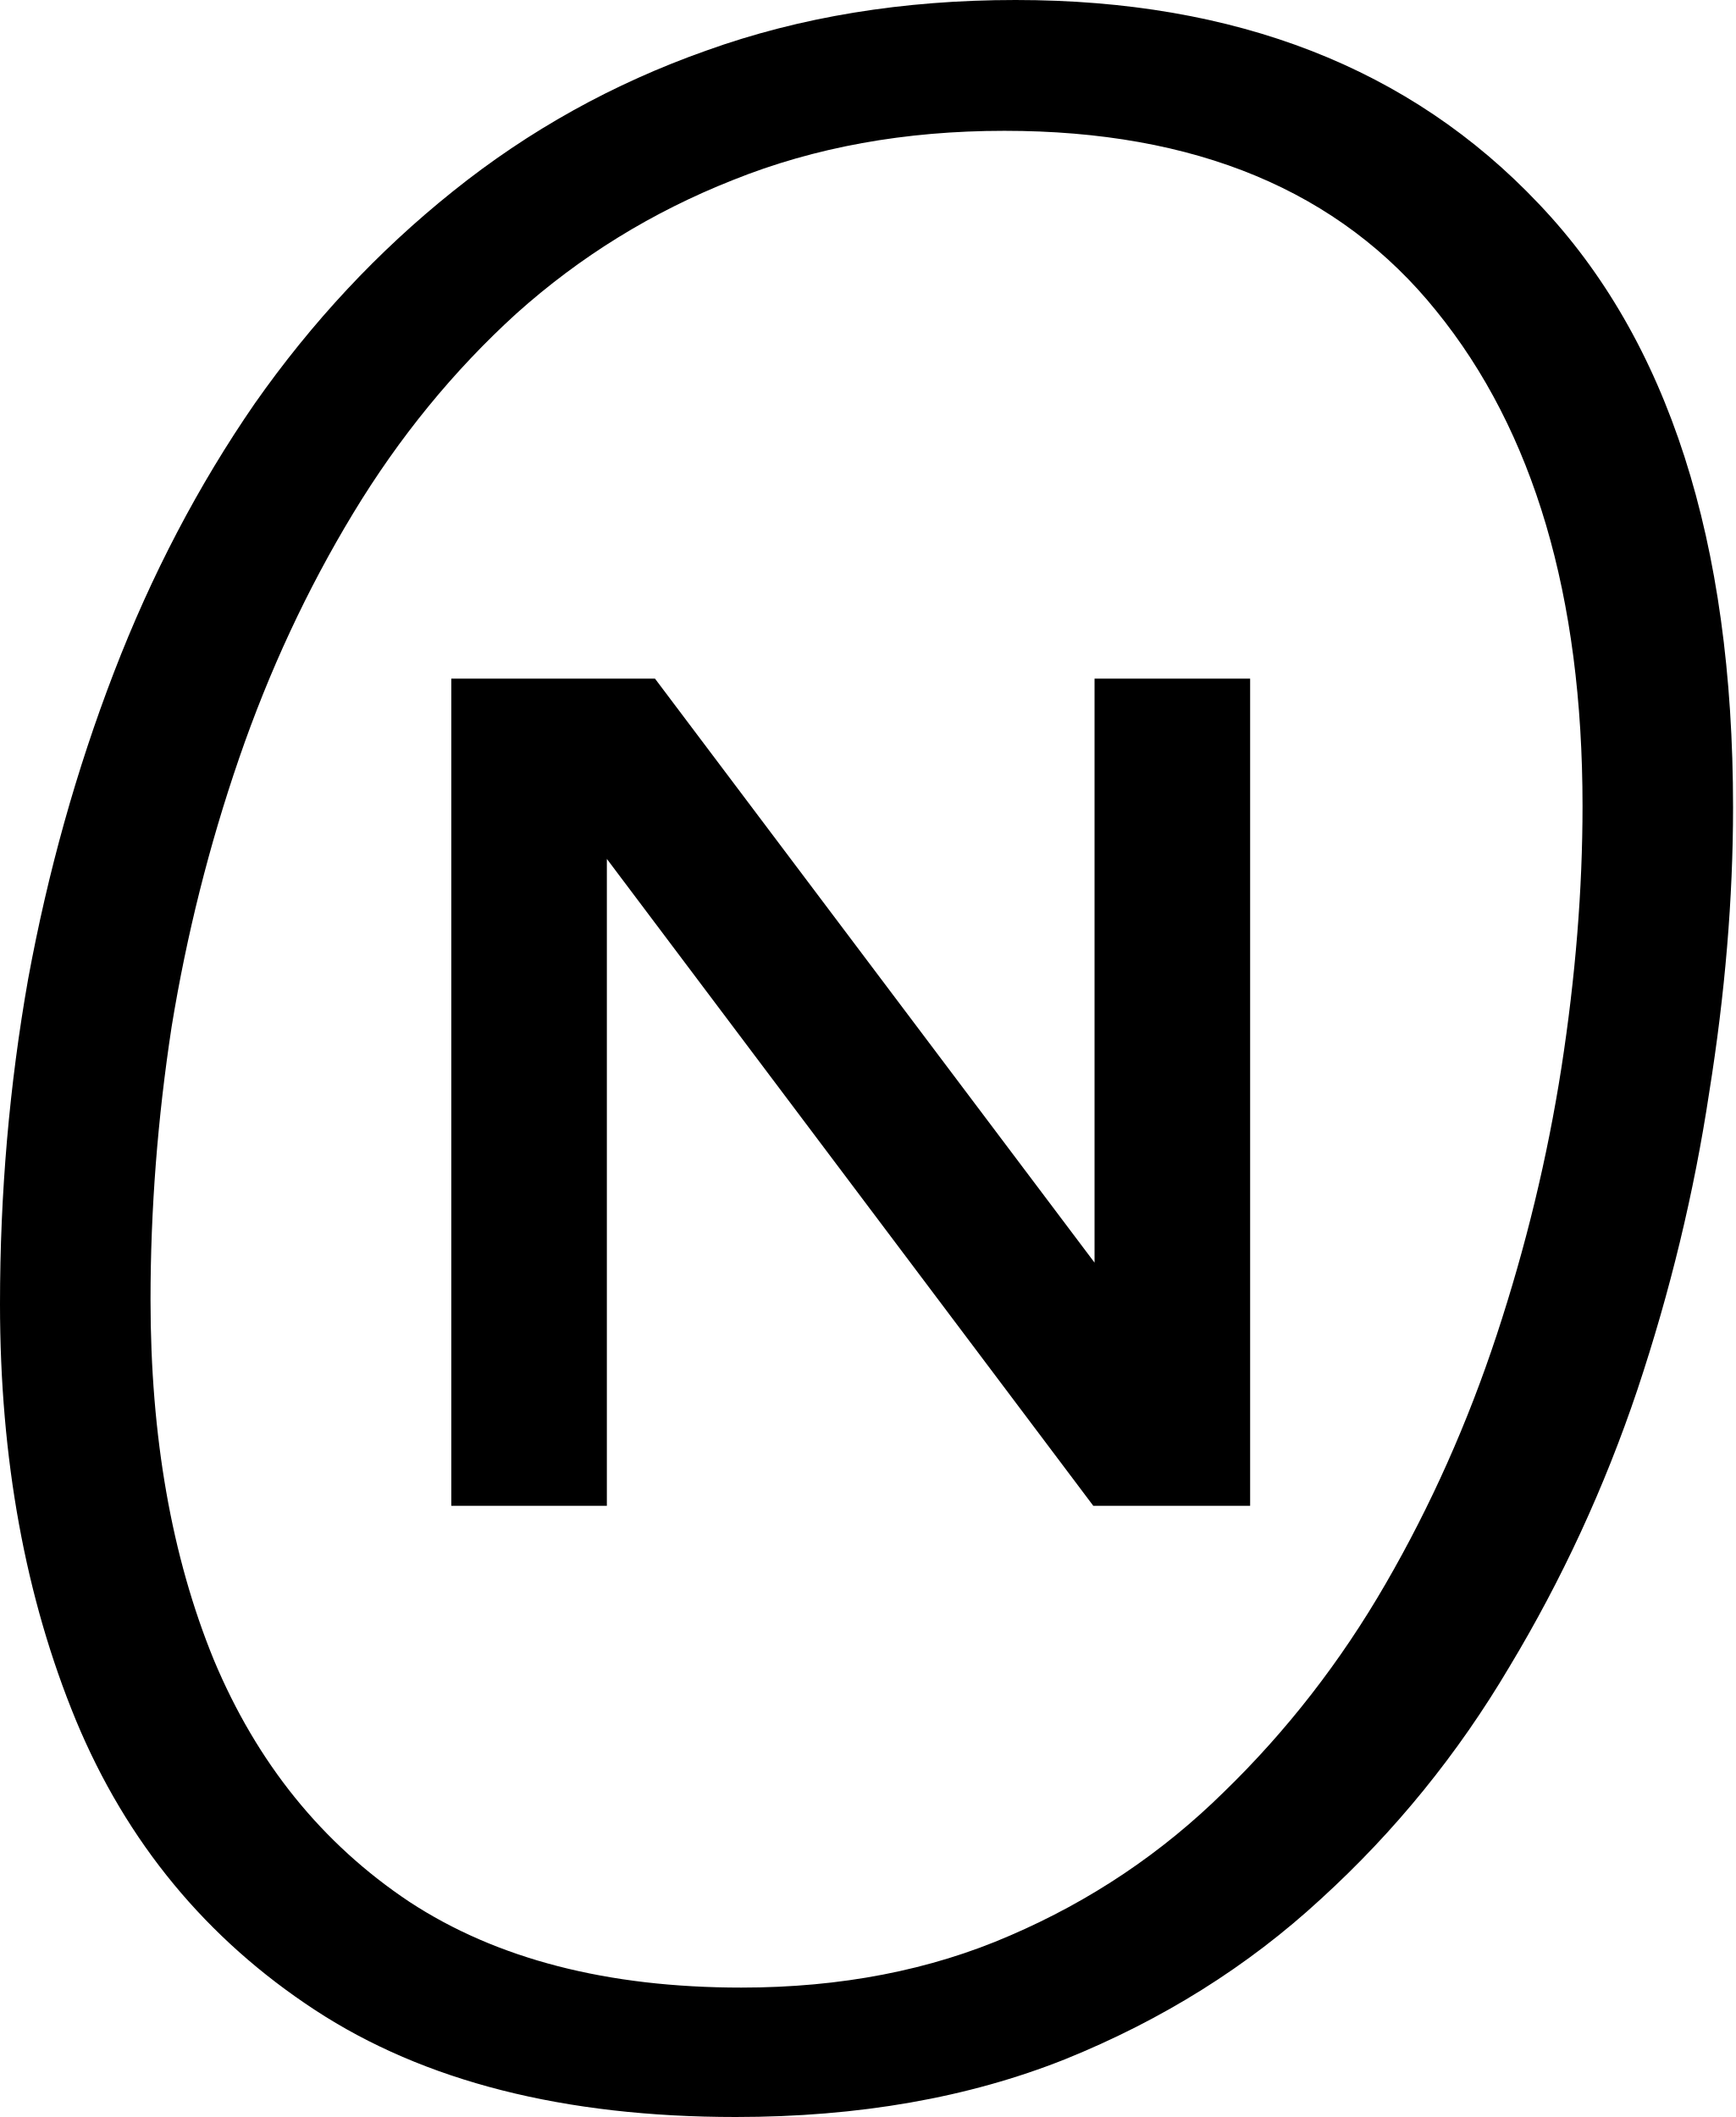
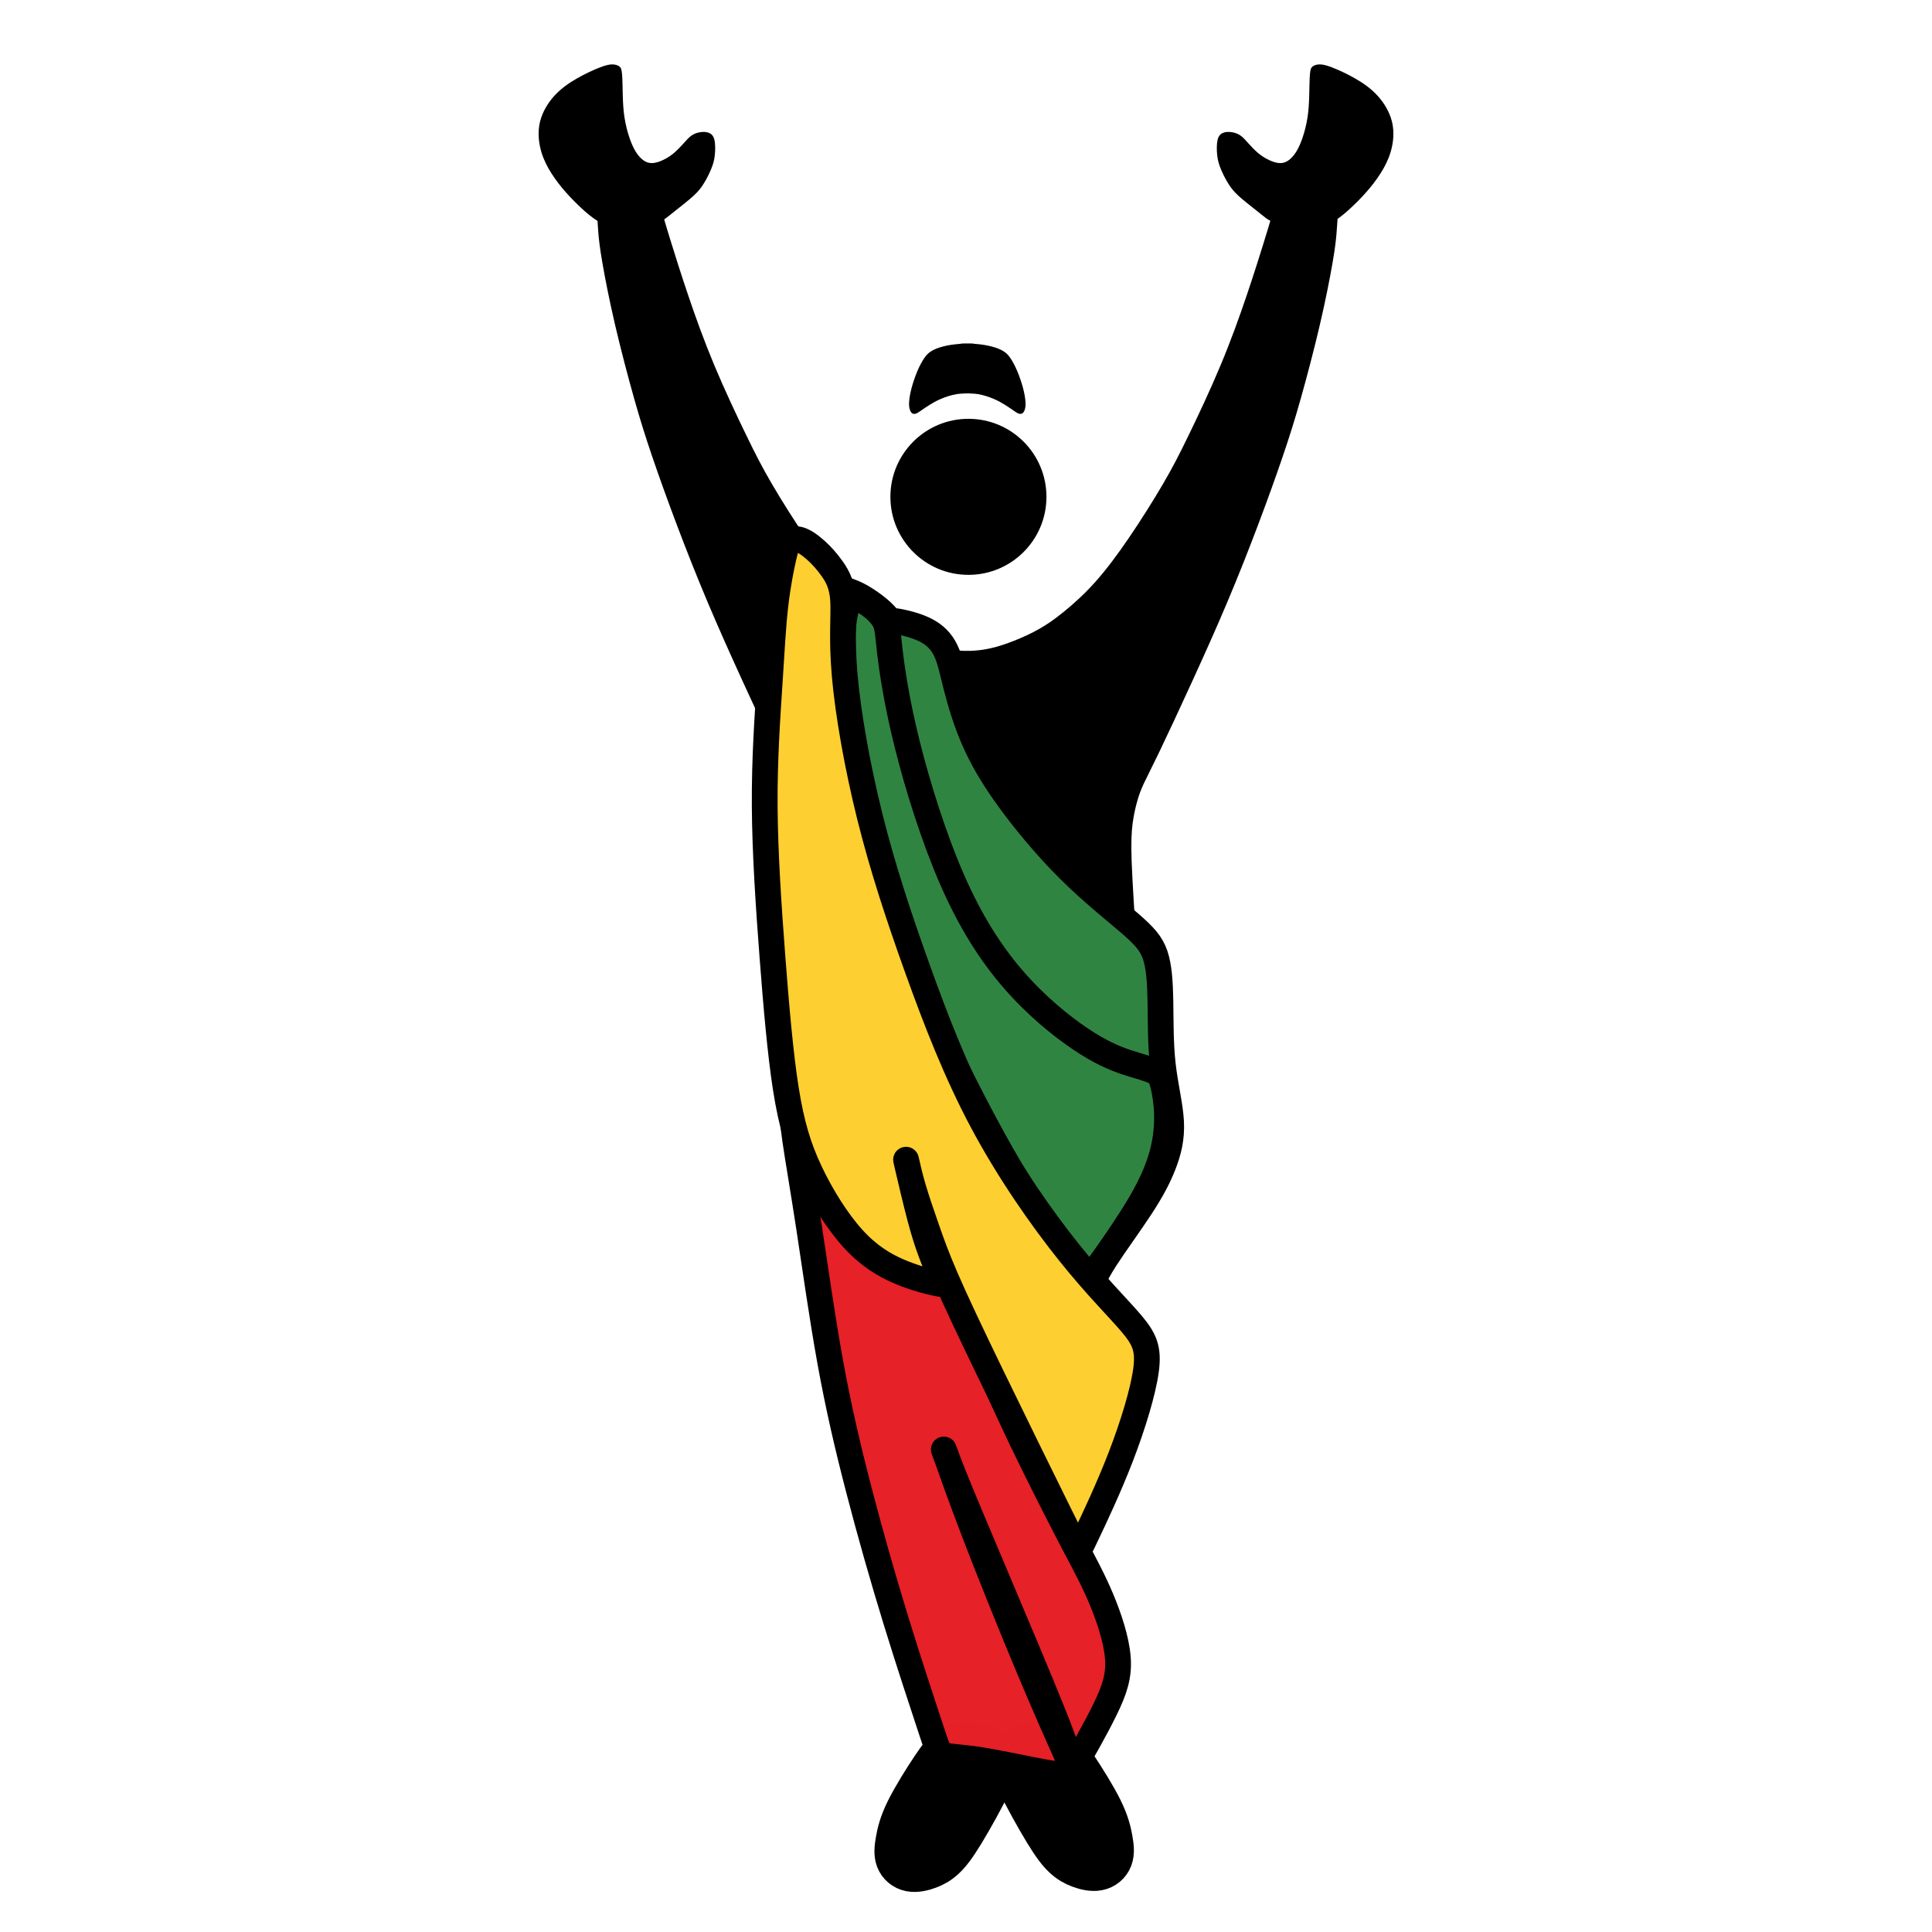
- <svg xmlns="http://www.w3.org/2000/svg" width="82" height="100" viewBox="0 0 82 100" fill="none">
-   <path d="M34.751 100C26.645 100 20.022 98.317 14.884 94.95C9.745 91.584 5.98 87.021 3.588 81.263C1.196 75.46 0 68.904 0 61.595C0 56.368 0.443 51.251 1.329 46.246C2.259 41.196 3.61 36.368 5.382 31.761C7.154 27.154 9.369 22.924 12.027 19.07C14.729 15.216 17.852 11.871 21.395 9.037C24.983 6.157 28.97 3.942 33.355 2.392C37.785 0.797 42.658 0 47.973 0C58.383 0 66.622 3.212 72.691 9.635C78.804 16.058 81.861 25.559 81.861 38.139C81.861 42.436 81.484 46.932 80.731 51.628C80.022 56.323 78.893 60.997 77.342 65.648C75.792 70.255 73.776 74.618 71.296 78.737C68.859 82.857 65.891 86.512 62.392 89.701C58.937 92.89 54.906 95.415 50.299 97.276C45.736 99.092 40.554 100 34.751 100ZM35.017 93.887C39.712 93.887 43.942 93.068 47.708 91.429C51.517 89.79 54.884 87.53 57.807 84.651C60.775 81.772 63.322 78.494 65.448 74.817C67.575 71.141 69.325 67.22 70.698 63.056C72.071 58.893 73.09 54.684 73.754 50.432C74.419 46.135 74.751 42.016 74.751 38.073C74.751 28.151 72.447 20.354 67.841 14.684C63.278 9.014 56.478 6.179 47.442 6.179C42.746 6.179 38.472 6.955 34.618 8.505C30.808 10.011 27.398 12.115 24.385 14.817C21.418 17.519 18.848 20.665 16.678 24.253C14.507 27.84 12.713 31.694 11.296 35.814C9.878 39.934 8.815 44.164 8.106 48.505C7.442 52.846 7.11 57.143 7.11 61.395C7.11 67.863 8.106 73.533 10.1 78.405C12.137 83.278 15.216 87.088 19.335 89.834C23.455 92.536 28.682 93.887 35.017 93.887Z" fill="black" />
-   <path d="M21.317 71.131V32.057H30.939L51.701 59.642V32.057H59.05V71.131H51.643L28.665 40.572V71.131H21.317Z" fill="black" />
+ <svg xmlns="http://www.w3.org/2000/svg" width="75" height="75" viewBox="0 0 75 75" fill="none">
+   <path d="M49.336 8.493C49.331 8.509 49.326 8.527 49.321 8.547C49.282 8.684 49.217 8.903 49.066 9.39C48.916 9.876 48.68 10.63 48.397 11.465C48.114 12.301 47.785 13.218 47.383 14.179C46.982 15.139 46.509 16.143 46.143 16.895C45.778 17.648 45.52 18.15 45.147 18.788C44.774 19.426 44.287 20.2 43.828 20.873C43.369 21.547 42.939 22.121 42.516 22.594C42.093 23.067 41.678 23.44 41.298 23.748C40.918 24.056 40.574 24.3 40.115 24.537C39.657 24.773 39.083 25.002 38.624 25.124C38.166 25.246 37.822 25.26 37.649 25.267C37.477 25.275 37.477 25.275 37.477 25.276C37.477 25.277 37.477 25.279 37.477 25.285C37.477 25.289 37.477 25.297 37.477 25.302C37.477 25.306 37.477 25.308 37.583 28.282C37.688 31.255 37.899 37.202 39.078 40.213C40.258 43.224 42.406 43.3 43.391 41.975C44.375 40.651 44.197 37.928 44.084 36.153C43.971 34.378 43.923 33.532 43.919 32.945C43.914 32.359 43.953 32.031 44 31.756C44.047 31.481 44.102 31.259 44.16 31.058C44.218 30.857 44.281 30.678 44.396 30.43C44.511 30.182 44.679 29.866 45 29.198C45.322 28.529 45.798 27.507 46.269 26.477C46.74 25.447 47.207 24.41 47.642 23.378C48.077 22.347 48.482 21.321 48.846 20.355C49.211 19.389 49.536 18.482 49.797 17.715C50.058 16.948 50.256 16.321 50.495 15.474C50.734 14.627 51.015 13.56 51.239 12.598C51.463 11.637 51.63 10.781 51.73 10.198C51.83 9.615 51.864 9.306 51.884 9.057C51.905 8.809 51.913 8.621 51.922 8.524C51.923 8.512 51.924 8.502 51.926 8.493L49.336 8.493Z" fill="black" />
+   <path d="M25.777 8.493C25.782 8.509 25.787 8.527 25.792 8.547C25.831 8.684 25.896 8.903 26.047 9.39C26.197 9.876 26.433 10.63 26.716 11.465C26.998 12.301 27.328 13.218 27.729 14.179C28.131 15.139 28.604 16.143 28.97 16.895C29.335 17.648 29.593 18.15 29.966 18.788C30.339 19.426 30.826 20.2 31.285 20.873C31.744 21.547 32.174 22.121 32.597 22.594C33.02 23.067 33.435 23.44 33.815 23.748C34.195 24.056 34.539 24.3 34.998 24.537C35.456 24.773 36.03 25.002 36.489 25.124C36.947 25.246 37.291 25.26 37.464 25.267C37.636 25.275 37.636 25.275 37.636 25.276C37.636 25.277 37.636 25.279 37.637 25.285C37.637 25.289 37.636 25.297 37.636 25.302C37.636 25.306 37.636 25.308 37.531 28.282C37.425 31.255 37.214 37.202 36.035 40.213C34.856 43.224 32.707 43.3 31.723 41.975C30.738 40.651 30.916 37.928 31.029 36.153C31.142 34.378 31.19 33.532 31.194 32.945C31.199 32.359 31.16 32.031 31.113 31.756C31.066 31.481 31.012 31.259 30.953 31.058C30.895 30.857 30.832 30.678 30.717 30.43C30.602 30.182 30.434 29.866 30.113 29.198C29.791 28.529 29.315 27.507 28.844 26.477C28.373 25.447 27.907 24.41 27.471 23.378C27.036 22.347 26.631 21.321 26.267 20.355C25.902 19.389 25.577 18.482 25.316 17.715C25.055 16.948 24.857 16.321 24.618 15.474C24.379 14.627 24.098 13.56 23.874 12.598C23.65 11.637 23.484 10.781 23.384 10.198C23.283 9.615 23.25 9.306 23.229 9.057C23.208 8.809 23.2 8.621 23.191 8.524C23.19 8.512 23.189 8.502 23.188 8.493L25.777 8.493Z" fill="black" />
+   <path d="M49.024 8.372C48.895 8.27 48.638 8.066 48.41 7.883C48.182 7.699 47.983 7.536 47.814 7.318C47.645 7.099 47.505 6.825 47.412 6.608C47.319 6.391 47.274 6.232 47.252 6.03C47.229 5.828 47.229 5.584 47.267 5.426C47.306 5.269 47.383 5.198 47.475 5.159C47.568 5.12 47.676 5.113 47.794 5.128C47.911 5.143 48.037 5.18 48.15 5.257C48.263 5.335 48.362 5.454 48.471 5.574C48.579 5.695 48.697 5.817 48.809 5.915C48.922 6.013 49.031 6.087 49.139 6.149C49.248 6.21 49.356 6.258 49.458 6.289C49.559 6.321 49.654 6.336 49.745 6.329C49.836 6.322 49.923 6.293 50.018 6.226C50.114 6.158 50.218 6.052 50.313 5.901C50.408 5.75 50.496 5.554 50.573 5.322C50.65 5.091 50.716 4.824 50.757 4.562C50.798 4.3 50.814 4.043 50.823 3.738C50.832 3.432 50.834 3.079 50.852 2.875C50.87 2.671 50.904 2.616 50.964 2.574C51.024 2.532 51.111 2.502 51.221 2.5C51.332 2.498 51.465 2.523 51.702 2.614C51.94 2.704 52.281 2.86 52.603 3.044C52.925 3.228 53.227 3.441 53.48 3.719C53.733 3.997 53.935 4.34 54.027 4.688C54.12 5.036 54.102 5.39 54.035 5.701C53.968 6.013 53.853 6.282 53.706 6.542C53.558 6.802 53.379 7.052 53.189 7.283C52.999 7.513 52.799 7.724 52.596 7.922C52.394 8.119 52.188 8.305 51.983 8.455C51.778 8.606 51.573 8.721 51.159 8.756C50.745 8.791 50.121 8.744 49.752 8.684C49.383 8.623 49.268 8.549 49.21 8.511C49.153 8.474 49.153 8.474 49.024 8.372Z" fill="black" />
+   <path d="M25.976 8.372C26.105 8.27 26.362 8.066 26.59 7.883C26.818 7.699 27.017 7.536 27.186 7.318C27.355 7.099 27.495 6.825 27.588 6.608C27.681 6.391 27.726 6.232 27.748 6.03C27.771 5.828 27.771 5.584 27.733 5.426C27.694 5.269 27.617 5.198 27.525 5.159C27.432 5.12 27.324 5.113 27.206 5.128C27.089 5.143 26.963 5.18 26.85 5.258C26.737 5.335 26.637 5.454 26.529 5.574C26.421 5.695 26.303 5.817 26.191 5.915C26.078 6.013 25.969 6.088 25.861 6.149C25.753 6.21 25.644 6.258 25.543 6.289C25.441 6.321 25.346 6.336 25.255 6.329C25.164 6.322 25.077 6.293 24.982 6.226C24.886 6.158 24.782 6.052 24.687 5.901C24.591 5.75 24.504 5.554 24.427 5.322C24.35 5.091 24.284 4.824 24.243 4.562C24.202 4.3 24.186 4.043 24.177 3.738C24.168 3.433 24.166 3.079 24.148 2.875C24.13 2.671 24.096 2.616 24.036 2.574C23.976 2.532 23.889 2.502 23.779 2.5C23.668 2.498 23.535 2.523 23.298 2.614C23.06 2.704 22.719 2.86 22.397 3.044C22.075 3.228 21.773 3.441 21.52 3.719C21.267 3.997 21.065 4.34 20.973 4.688C20.88 5.036 20.898 5.39 20.965 5.701C21.032 6.013 21.147 6.282 21.294 6.542C21.442 6.802 21.622 7.052 21.811 7.283C22.001 7.513 22.201 7.724 22.404 7.922C22.606 8.12 22.811 8.305 23.017 8.455C23.222 8.606 23.427 8.721 23.841 8.756C24.256 8.791 24.879 8.745 25.248 8.684C25.617 8.623 25.732 8.549 25.79 8.511C25.847 8.474 25.847 8.474 25.976 8.372Z" fill="black" />
+   <path d="M37.594 22.316C39.267 22.316 40.623 20.96 40.623 19.287C40.623 17.614 39.267 16.258 37.594 16.258C35.921 16.258 34.565 17.614 34.565 19.287C34.565 20.96 35.921 22.316 37.594 22.316Z" fill="black" />
+   <path d="M32.618 23.194C32.646 23.578 32.703 24.348 32.815 25.371C32.928 26.394 33.097 27.67 33.383 29.383C33.669 31.096 34.073 33.245 34.411 34.835C34.748 36.426 35.02 37.458 35.687 39.072C36.353 40.687 37.414 42.882 38.483 44.703C39.553 46.524 40.633 47.969 41.242 48.738C41.852 49.508 41.993 49.602 42.101 49.691C42.209 49.78 42.284 49.864 42.373 49.771C42.462 49.677 42.566 49.405 42.913 48.865C43.26 48.325 43.851 47.518 44.278 46.866C44.705 46.214 44.968 45.717 45.165 45.21C45.362 44.703 45.494 44.187 45.461 43.549C45.428 42.91 45.231 42.15 45.139 41.323C45.047 40.495 45.06 39.6 45.047 38.854C45.033 38.108 44.993 37.511 44.841 37.066C44.688 36.622 44.423 36.33 43.846 35.832C43.268 35.334 42.379 34.631 41.51 33.768C40.64 32.906 39.791 31.884 39.161 31.014C38.53 30.145 38.119 29.428 37.807 28.712C37.495 27.995 37.283 27.278 37.13 26.681C36.977 26.084 36.885 25.606 36.712 25.248C36.539 24.89 36.287 24.651 35.967 24.48C35.647 24.311 35.259 24.209 35.015 24.157C34.771 24.105 34.672 24.102 34.618 24.1C34.565 24.098 34.559 24.098 34.496 24.026C34.433 23.954 34.313 23.809 34.119 23.644C33.925 23.479 33.656 23.294 33.447 23.172C33.238 23.051 33.089 22.995 32.965 22.949C32.842 22.903 32.744 22.867 32.686 22.845C32.627 22.824 32.609 22.816 32.599 22.813C32.59 22.809 32.59 22.809 32.618 23.194Z" fill="#308442" stroke="black" />
+   <path d="M32.772 24C32.906 23.122 33.198 23.162 33.509 23.326C33.819 23.491 34.147 23.779 34.307 24.04C34.466 24.3 34.456 24.532 34.542 25.271C34.628 26.009 34.809 27.254 35.215 28.881C35.62 30.507 36.249 32.516 36.957 34.139C37.666 35.763 38.454 37.002 39.332 38.015C40.209 39.029 41.176 39.817 41.936 40.328C42.696 40.84 43.25 41.074 43.724 41.234C44.197 41.393 44.592 41.478 44.817 41.6C45.042 41.722 45.098 41.881 45.159 42.144C45.22 42.407 45.286 42.773 45.3 43.219C45.314 43.664 45.277 44.19 45.127 44.762C44.976 45.335 44.714 45.954 44.282 46.696C43.85 47.437 43.25 48.3 42.898 48.798C42.546 49.295 42.443 49.426 42.372 49.52C42.302 49.614 42.264 49.67 41.758 49.056C41.251 48.441 40.275 47.156 39.266 45.466C38.257 43.777 37.215 41.684 36.371 39.944C35.526 38.203 34.879 36.814 34.297 34.96C33.715 33.107 33.199 30.789 32.929 28.732C32.66 26.675 32.637 24.879 32.772 24Z" fill="#318443" fill-opacity="0.996" stroke="black" />
+   <path d="M38.35 69.142C38.099 69.67 37.625 70.527 37.289 71.078C36.953 71.63 36.755 71.876 36.569 72.047C36.384 72.219 36.211 72.316 36.003 72.393C35.796 72.47 35.555 72.526 35.356 72.487C35.157 72.448 35.001 72.313 34.933 72.136C34.866 71.958 34.887 71.738 34.937 71.458C34.986 71.177 35.065 70.836 35.313 70.332C35.562 69.828 35.981 69.16 36.279 68.713C36.577 68.266 36.755 68.038 37.007 67.914C37.259 67.79 37.586 67.769 37.873 67.836C38.161 67.903 38.409 68.06 38.519 68.237C38.629 68.415 38.601 68.614 38.35 69.142Z" fill="black" stroke="black" stroke-width="1.89" />
+   <path d="M39.613 69.103C39.864 69.631 40.338 70.488 40.674 71.04C41.01 71.591 41.208 71.837 41.393 72.008C41.579 72.18 41.752 72.277 41.959 72.354C42.167 72.431 42.408 72.488 42.607 72.448C42.806 72.409 42.962 72.275 43.03 72.097C43.097 71.919 43.076 71.699 43.026 71.419C42.976 71.138 42.898 70.797 42.65 70.293C42.401 69.789 41.982 69.121 41.684 68.674C41.386 68.227 41.208 67.999 40.956 67.875C40.704 67.751 40.377 67.73 40.09 67.797C39.802 67.865 39.554 68.021 39.444 68.198C39.334 68.376 39.362 68.575 39.613 69.103Z" fill="black" stroke="black" stroke-width="1.89" />
+   <path d="M30.889 43.062C30.974 43.327 31.144 43.857 31.31 44.311C31.475 44.764 31.636 45.141 31.844 45.515C32.052 45.888 32.307 46.257 32.709 46.61C33.11 46.964 33.658 47.301 34.197 47.55C34.736 47.798 35.265 47.959 35.654 48.034C36.044 48.11 36.293 48.1 36.425 48.095C36.557 48.09 36.572 48.089 36.589 48.088C36.607 48.087 36.627 48.087 36.668 48.341C36.709 48.596 36.771 49.105 37.008 49.824C37.244 50.542 37.655 51.469 38.11 52.495C38.565 53.521 39.065 54.646 39.677 55.923C40.29 57.2 41.015 58.629 41.546 59.648C42.078 60.667 42.415 61.276 42.73 62.019C43.045 62.762 43.338 63.639 43.394 64.348C43.45 65.057 43.269 65.599 42.894 66.366C42.52 67.133 41.952 68.126 41.705 68.534C41.459 68.942 41.533 68.766 41.519 68.485C41.504 68.204 41.4 67.818 40.884 66.529C40.369 65.24 39.443 63.049 38.691 61.271C37.94 59.493 37.364 58.129 37.018 57.264C36.672 56.398 36.557 56.033 36.694 56.414C36.831 56.795 37.22 57.924 37.84 59.539C38.46 61.155 39.31 63.258 39.967 64.823C40.624 66.388 41.087 67.416 41.328 67.958C41.569 68.499 41.588 68.556 41.579 68.628C41.569 68.7 41.532 68.788 41.432 68.841C41.333 68.893 41.172 68.909 40.535 68.795C39.897 68.68 38.782 68.436 38.027 68.318C37.272 68.201 36.877 68.21 36.657 68.134C36.437 68.059 36.392 67.898 36.107 67.032C35.823 66.167 35.299 64.595 34.786 62.927C34.273 61.259 33.771 59.495 33.339 57.83C32.906 56.165 32.542 54.6 32.227 52.858C31.911 51.116 31.644 49.198 31.41 47.665C31.176 46.133 30.975 44.986 30.869 44.252C30.763 43.518 30.752 43.197 30.757 43.023C30.762 42.85 30.783 42.824 30.794 42.81C30.804 42.797 30.804 42.797 30.889 43.062Z" fill="#E62127" fill-opacity="0.996" stroke="black" />
+   <path d="M31.015 20.944C31.197 20.989 31.436 21.151 31.666 21.357C31.897 21.563 32.119 21.812 32.319 22.099C32.518 22.386 32.693 22.711 32.73 23.305C32.766 23.899 32.663 24.761 32.791 26.22C32.918 27.678 33.275 29.732 33.771 31.716C34.267 33.701 34.901 35.616 35.612 37.597C36.323 39.578 37.111 41.623 38.144 43.557C39.176 45.49 40.452 47.31 41.513 48.634C42.573 49.957 43.418 50.783 43.925 51.383C44.431 51.984 44.6 52.359 44.488 53.194C44.375 54.03 43.981 55.325 43.505 56.559C43.028 57.793 42.47 58.966 42.182 59.571C41.895 60.176 41.879 60.214 41.837 60.168C41.794 60.123 41.726 59.994 41.121 58.769C40.516 57.545 39.374 55.225 38.52 53.464C37.666 51.703 37.1 50.502 36.723 49.633C36.346 48.765 36.159 48.23 35.971 47.691C35.783 47.151 35.596 46.607 35.462 46.156C35.328 45.706 35.248 45.349 35.204 45.154C35.159 44.96 35.15 44.927 35.248 45.351C35.347 45.776 35.553 46.658 35.72 47.285C35.887 47.911 36.013 48.282 36.133 48.605C36.253 48.929 36.365 49.206 36.468 49.403C36.572 49.6 36.666 49.718 36.696 49.788C36.727 49.858 36.694 49.882 36.386 49.821C36.079 49.76 35.497 49.614 34.906 49.361C34.315 49.108 33.714 48.746 33.106 48.075C32.499 47.404 31.884 46.424 31.44 45.483C30.997 44.543 30.724 43.644 30.507 42.272C30.291 40.9 30.132 39.055 29.983 37.107C29.835 35.16 29.697 33.109 29.686 31.277C29.675 29.446 29.792 27.834 29.875 26.548C29.958 25.262 30.008 24.304 30.101 23.494C30.194 22.684 30.329 22.024 30.417 21.64C30.504 21.257 30.542 21.151 30.624 21.062C30.706 20.972 30.832 20.899 31.015 20.944Z" fill="#FDCF31" stroke="black" />
+   <path d="M37.681 15.272C37.575 15.27 37.362 15.265 37.145 15.299C36.928 15.334 36.707 15.407 36.527 15.484C36.347 15.561 36.208 15.642 36.086 15.718C35.964 15.794 35.858 15.866 35.774 15.925C35.691 15.983 35.629 16.029 35.571 16.051C35.513 16.074 35.459 16.074 35.417 16.048C35.374 16.022 35.342 15.97 35.32 15.901C35.297 15.833 35.284 15.747 35.291 15.612C35.299 15.477 35.327 15.293 35.384 15.075C35.441 14.858 35.526 14.607 35.616 14.396C35.706 14.186 35.8 14.017 35.881 13.899C35.962 13.781 36.031 13.714 36.12 13.653C36.208 13.593 36.317 13.54 36.471 13.49C36.625 13.441 36.825 13.395 37.044 13.37C37.264 13.344 37.503 13.337 37.67 13.338C37.836 13.338 37.93 13.347 37.98 13.484C38.031 13.622 38.037 13.888 38.032 14.153C38.027 14.417 38.011 14.68 37.995 14.864C37.98 15.049 37.967 15.154 37.933 15.21C37.898 15.265 37.843 15.27 37.816 15.272C37.788 15.275 37.788 15.275 37.681 15.272Z" fill="black" />
+   <path d="M37.42 15.272C37.526 15.269 37.739 15.264 37.956 15.299C38.173 15.333 38.394 15.407 38.574 15.484C38.754 15.561 38.893 15.641 39.016 15.718C39.138 15.794 39.243 15.866 39.327 15.924C39.411 15.983 39.473 16.028 39.531 16.051C39.589 16.073 39.642 16.073 39.685 16.047C39.727 16.021 39.759 15.97 39.782 15.901C39.804 15.832 39.818 15.747 39.81 15.612C39.803 15.477 39.774 15.293 39.717 15.075C39.66 14.857 39.575 14.606 39.485 14.396C39.396 14.186 39.302 14.017 39.221 13.898C39.139 13.78 39.071 13.713 38.982 13.653C38.893 13.593 38.784 13.539 38.63 13.49C38.476 13.44 38.277 13.395 38.057 13.369C37.838 13.343 37.599 13.336 37.432 13.337C37.265 13.338 37.171 13.347 37.121 13.484C37.071 13.621 37.064 13.887 37.069 14.152C37.074 14.417 37.091 14.68 37.106 14.864C37.121 15.048 37.135 15.154 37.169 15.209C37.203 15.264 37.258 15.269 37.286 15.272C37.314 15.274 37.314 15.275 37.42 15.272Z" fill="black" />
</svg>
